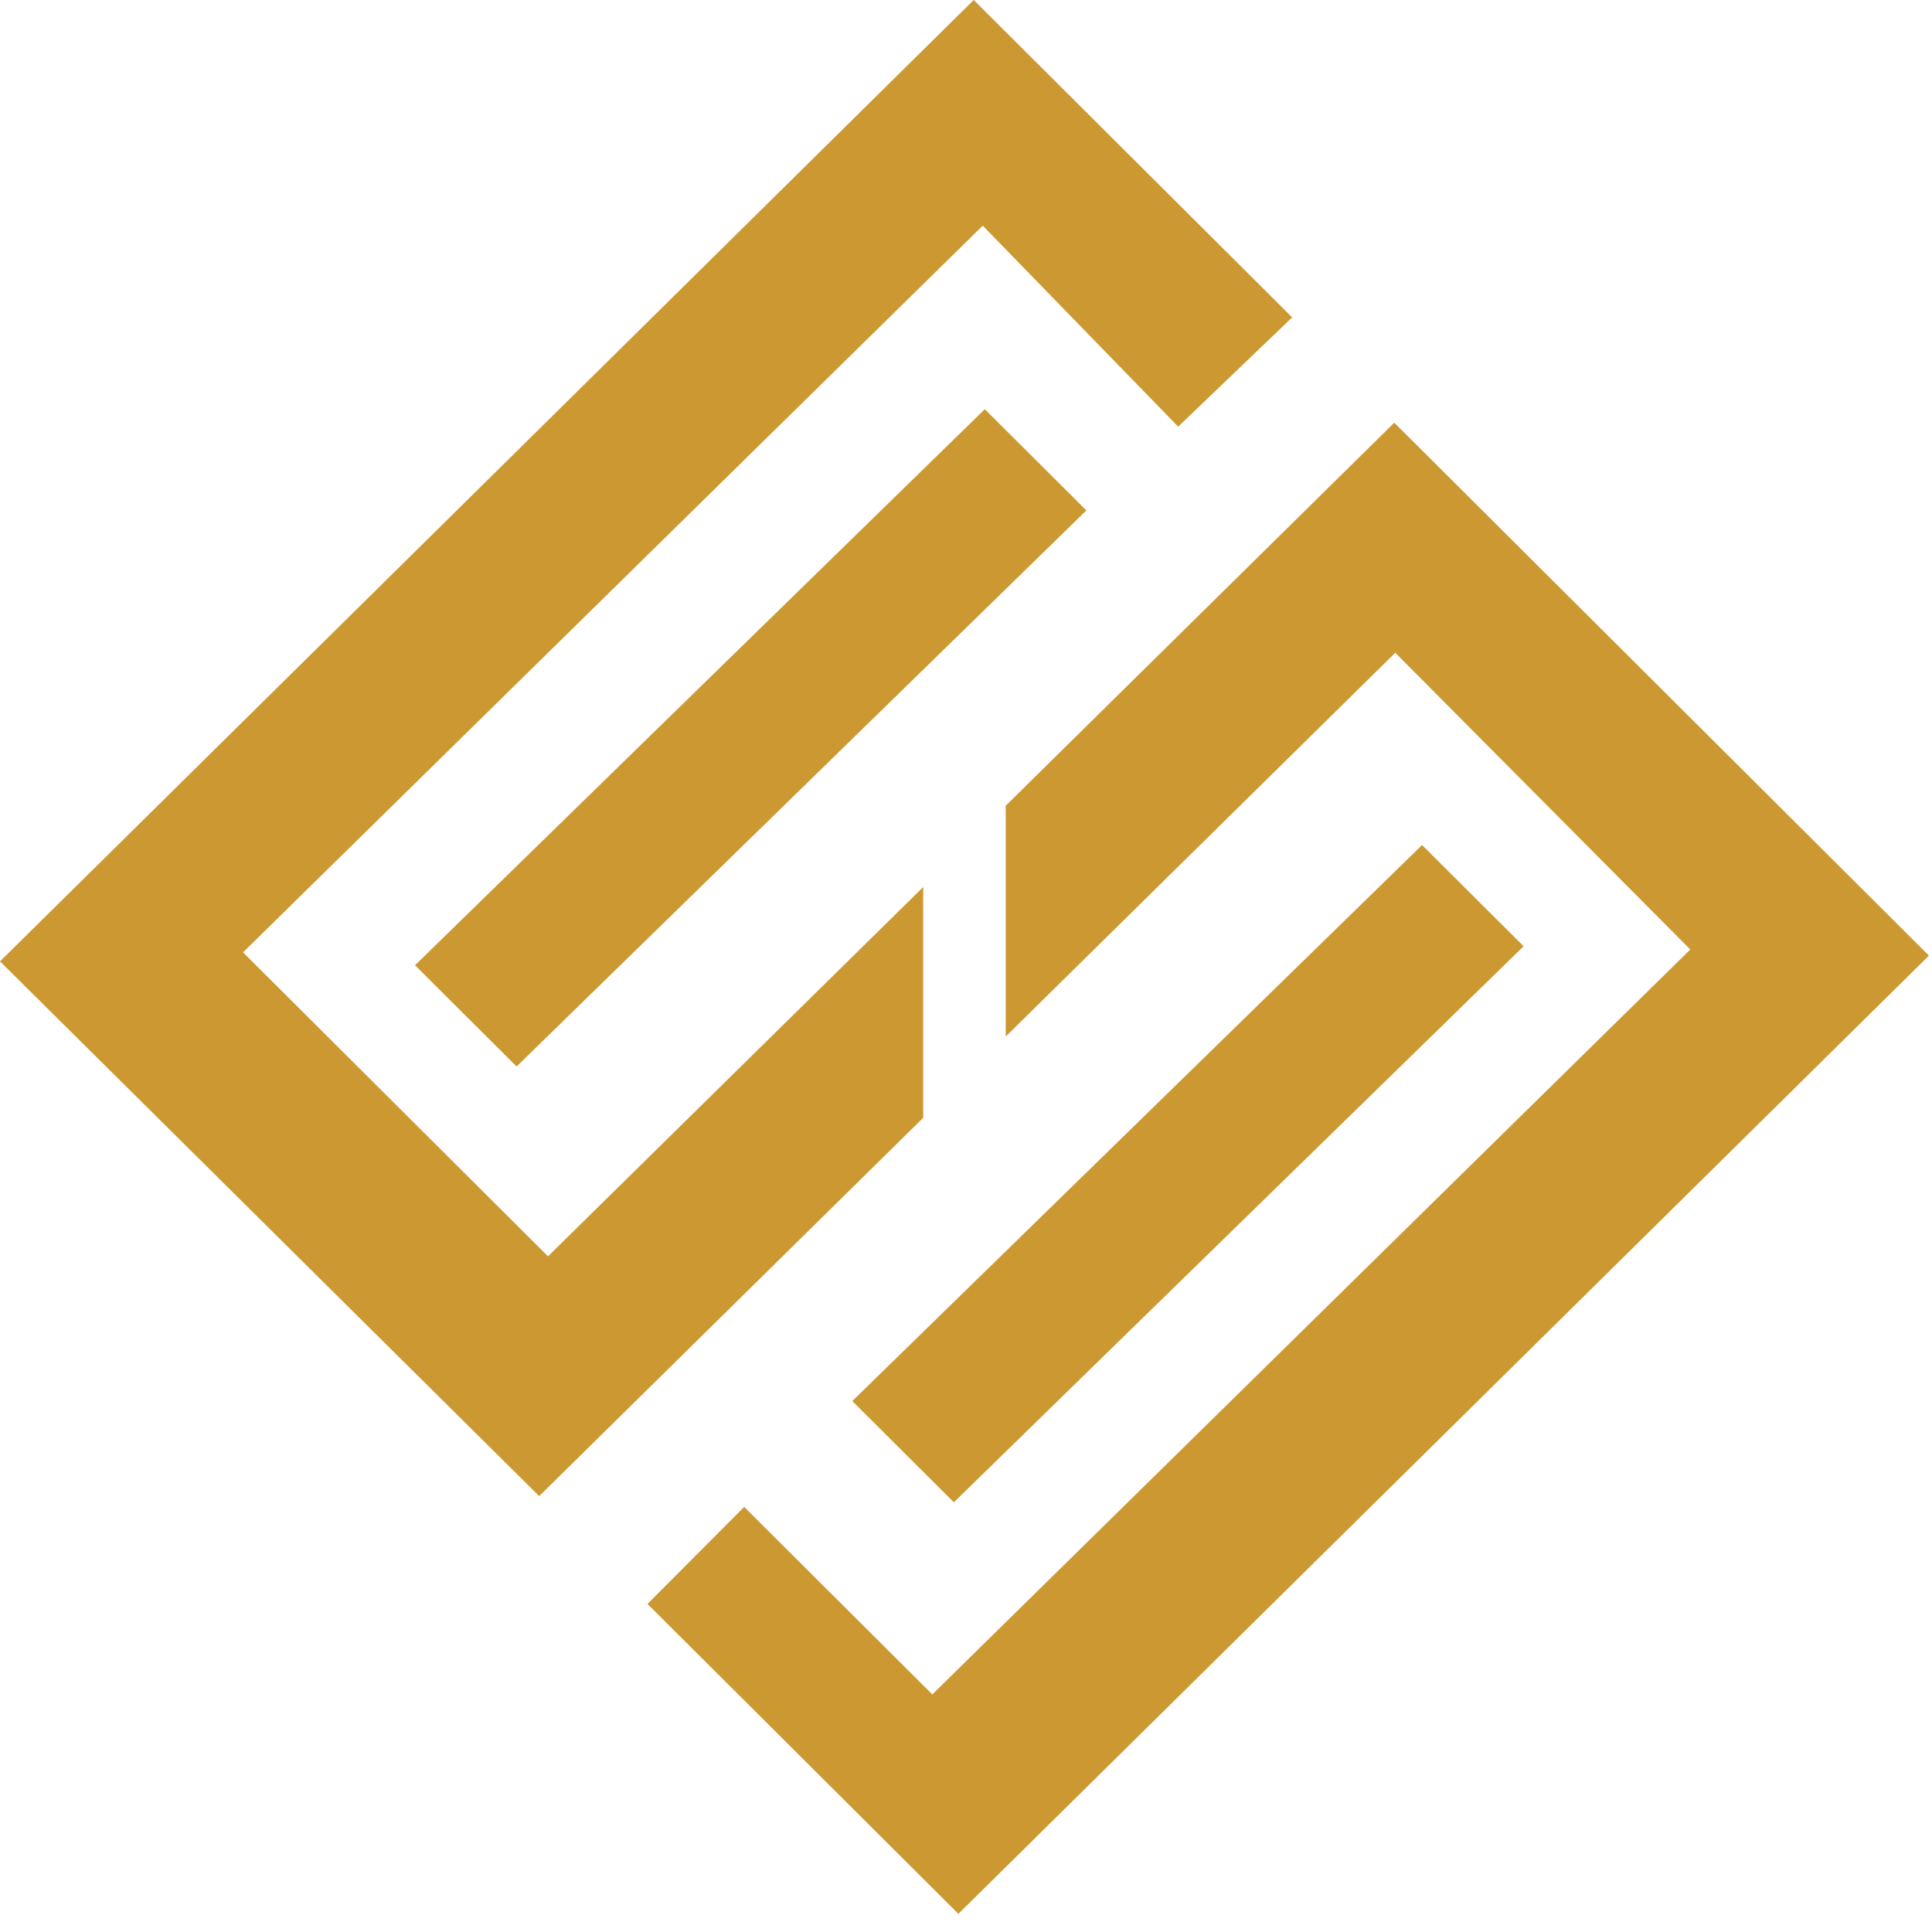
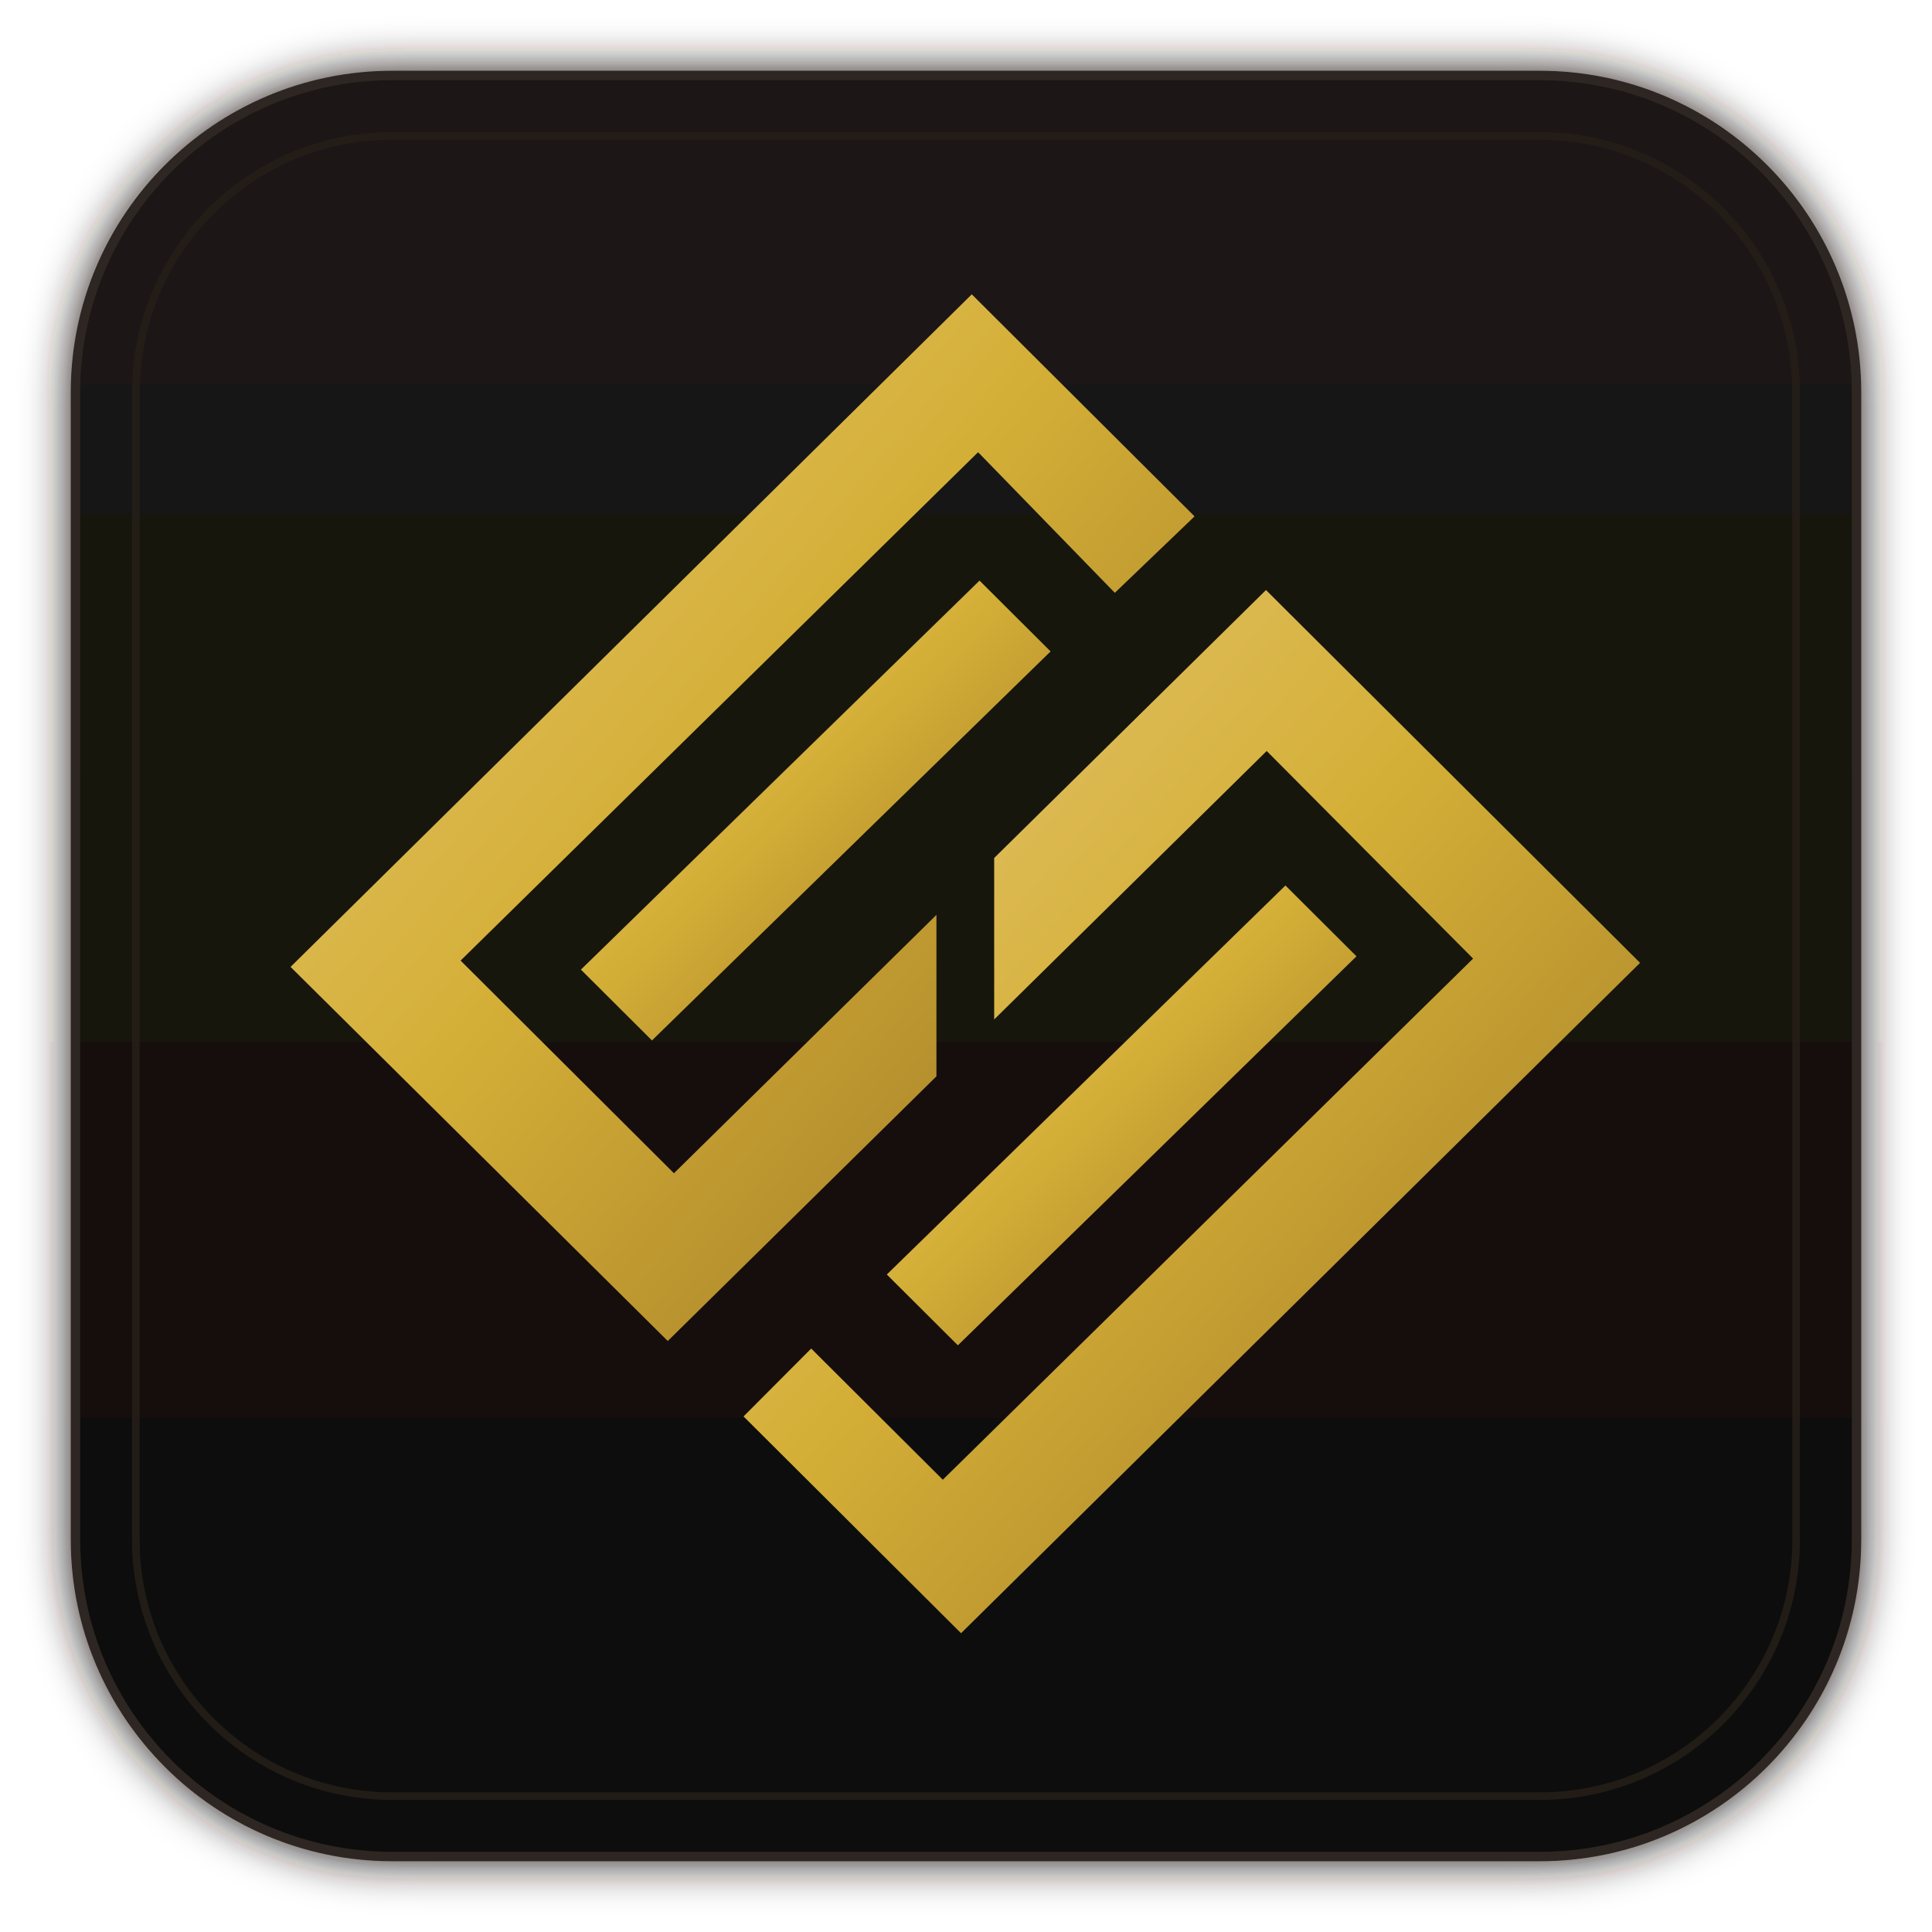
- <svg xmlns="http://www.w3.org/2000/svg" width="180" height="179" viewBox="0 0 180 179" fill="none">
-   <path fill-rule="evenodd" clip-rule="evenodd" d="M79.405 130.532L132.489 78.726L141.952 88.157L88.868 139.963L79.405 130.532Z" fill="#CC9831" />
-   <path fill-rule="evenodd" clip-rule="evenodd" d="M38.667 89.929L91.751 38.123L101.214 47.554L48.13 99.36L38.667 89.929Z" fill="#CC9831" />
-   <path fill-rule="evenodd" clip-rule="evenodd" d="M93.703 96.565L129.994 60.815L157.481 88.46L86.861 157.86L69.334 140.391L60.324 149.432L89.29 178.302L179.716 89.029L129.901 39.38L93.703 75.063V96.565Z" fill="#CC9831" />
-   <path fill-rule="evenodd" clip-rule="evenodd" d="M109.769 39.75L120.387 29.57L90.719 0L0 89.567L50.234 139.386L86.013 104.14V82.642L51.057 117.046L22.644 88.727L91.56 21.024L109.769 39.75Z" fill="#CC9831" />
+ <svg xmlns="http://www.w3.org/2000/svg" width="256" height="256" viewBox="0 0 256 256" fill="none" aria-label="SIDIX">
+   <defs>
+     <linearGradient id="sidix-gold" x1="0%" y1="0%" x2="100%" y2="100%">
+       <stop offset="0%" stop-color="#E8C878" />
+       <stop offset="45%" stop-color="#D4AF37" />
+       <stop offset="100%" stop-color="#9A7324" />
+     </linearGradient>
+     <linearGradient id="sidix-panel" x1="0%" y1="0%" x2="0%" y2="100%">
+       <stop offset="0%" stop-color="#1C1814" />
+       <stop offset="100%" stop-color="#0E0C0A" />
+     </linearGradient>
+     <filter id="sidix-soft-glow" x="-15%" y="-15%" width="130%" height="130%">
+       <feGaussianBlur stdDeviation="3" result="b" />
+       <feMerge>
+         <feMergeNode in="b" />
+         <feMergeNode in="SourceGraphic" />
+       </feMerge>
+     </filter>
+   </defs>
+   <rect x="10" y="10" width="236" height="236" rx="42" ry="42" fill="url(#sidix-panel)" stroke="#2E2820" stroke-width="1.25" filter="url(#sidix-soft-glow)" />
+   <rect x="18" y="18" width="220" height="220" rx="34" ry="34" fill="none" stroke="#261F18" stroke-width="1" opacity="0.85" />
+   <g transform="translate(38.5 39) scale(0.995)" fill="url(#sidix-gold)">
+     <path fill-rule="evenodd" clip-rule="evenodd" d="M79.405 130.532L132.489 78.726L141.952 88.157L88.868 139.963L79.405 130.532Z" />
+     <path fill-rule="evenodd" clip-rule="evenodd" d="M38.667 89.929L91.751 38.123L101.214 47.554L48.13 99.36L38.667 89.929Z" />
+     <path fill-rule="evenodd" clip-rule="evenodd" d="M93.703 96.565L129.994 60.815L157.481 88.46L86.861 157.86L69.334 140.391L60.324 149.432L89.29 178.302L179.716 89.029L129.901 39.38L93.703 75.063V96.565Z" />
+     <path fill-rule="evenodd" clip-rule="evenodd" d="M109.769 39.75L120.387 29.57L90.719 0L0 89.567L50.234 139.386L86.013 104.14V82.642L51.057 117.046L22.644 88.727L91.56 21.024L109.769 39.75Z" />
+   </g>
</svg>
